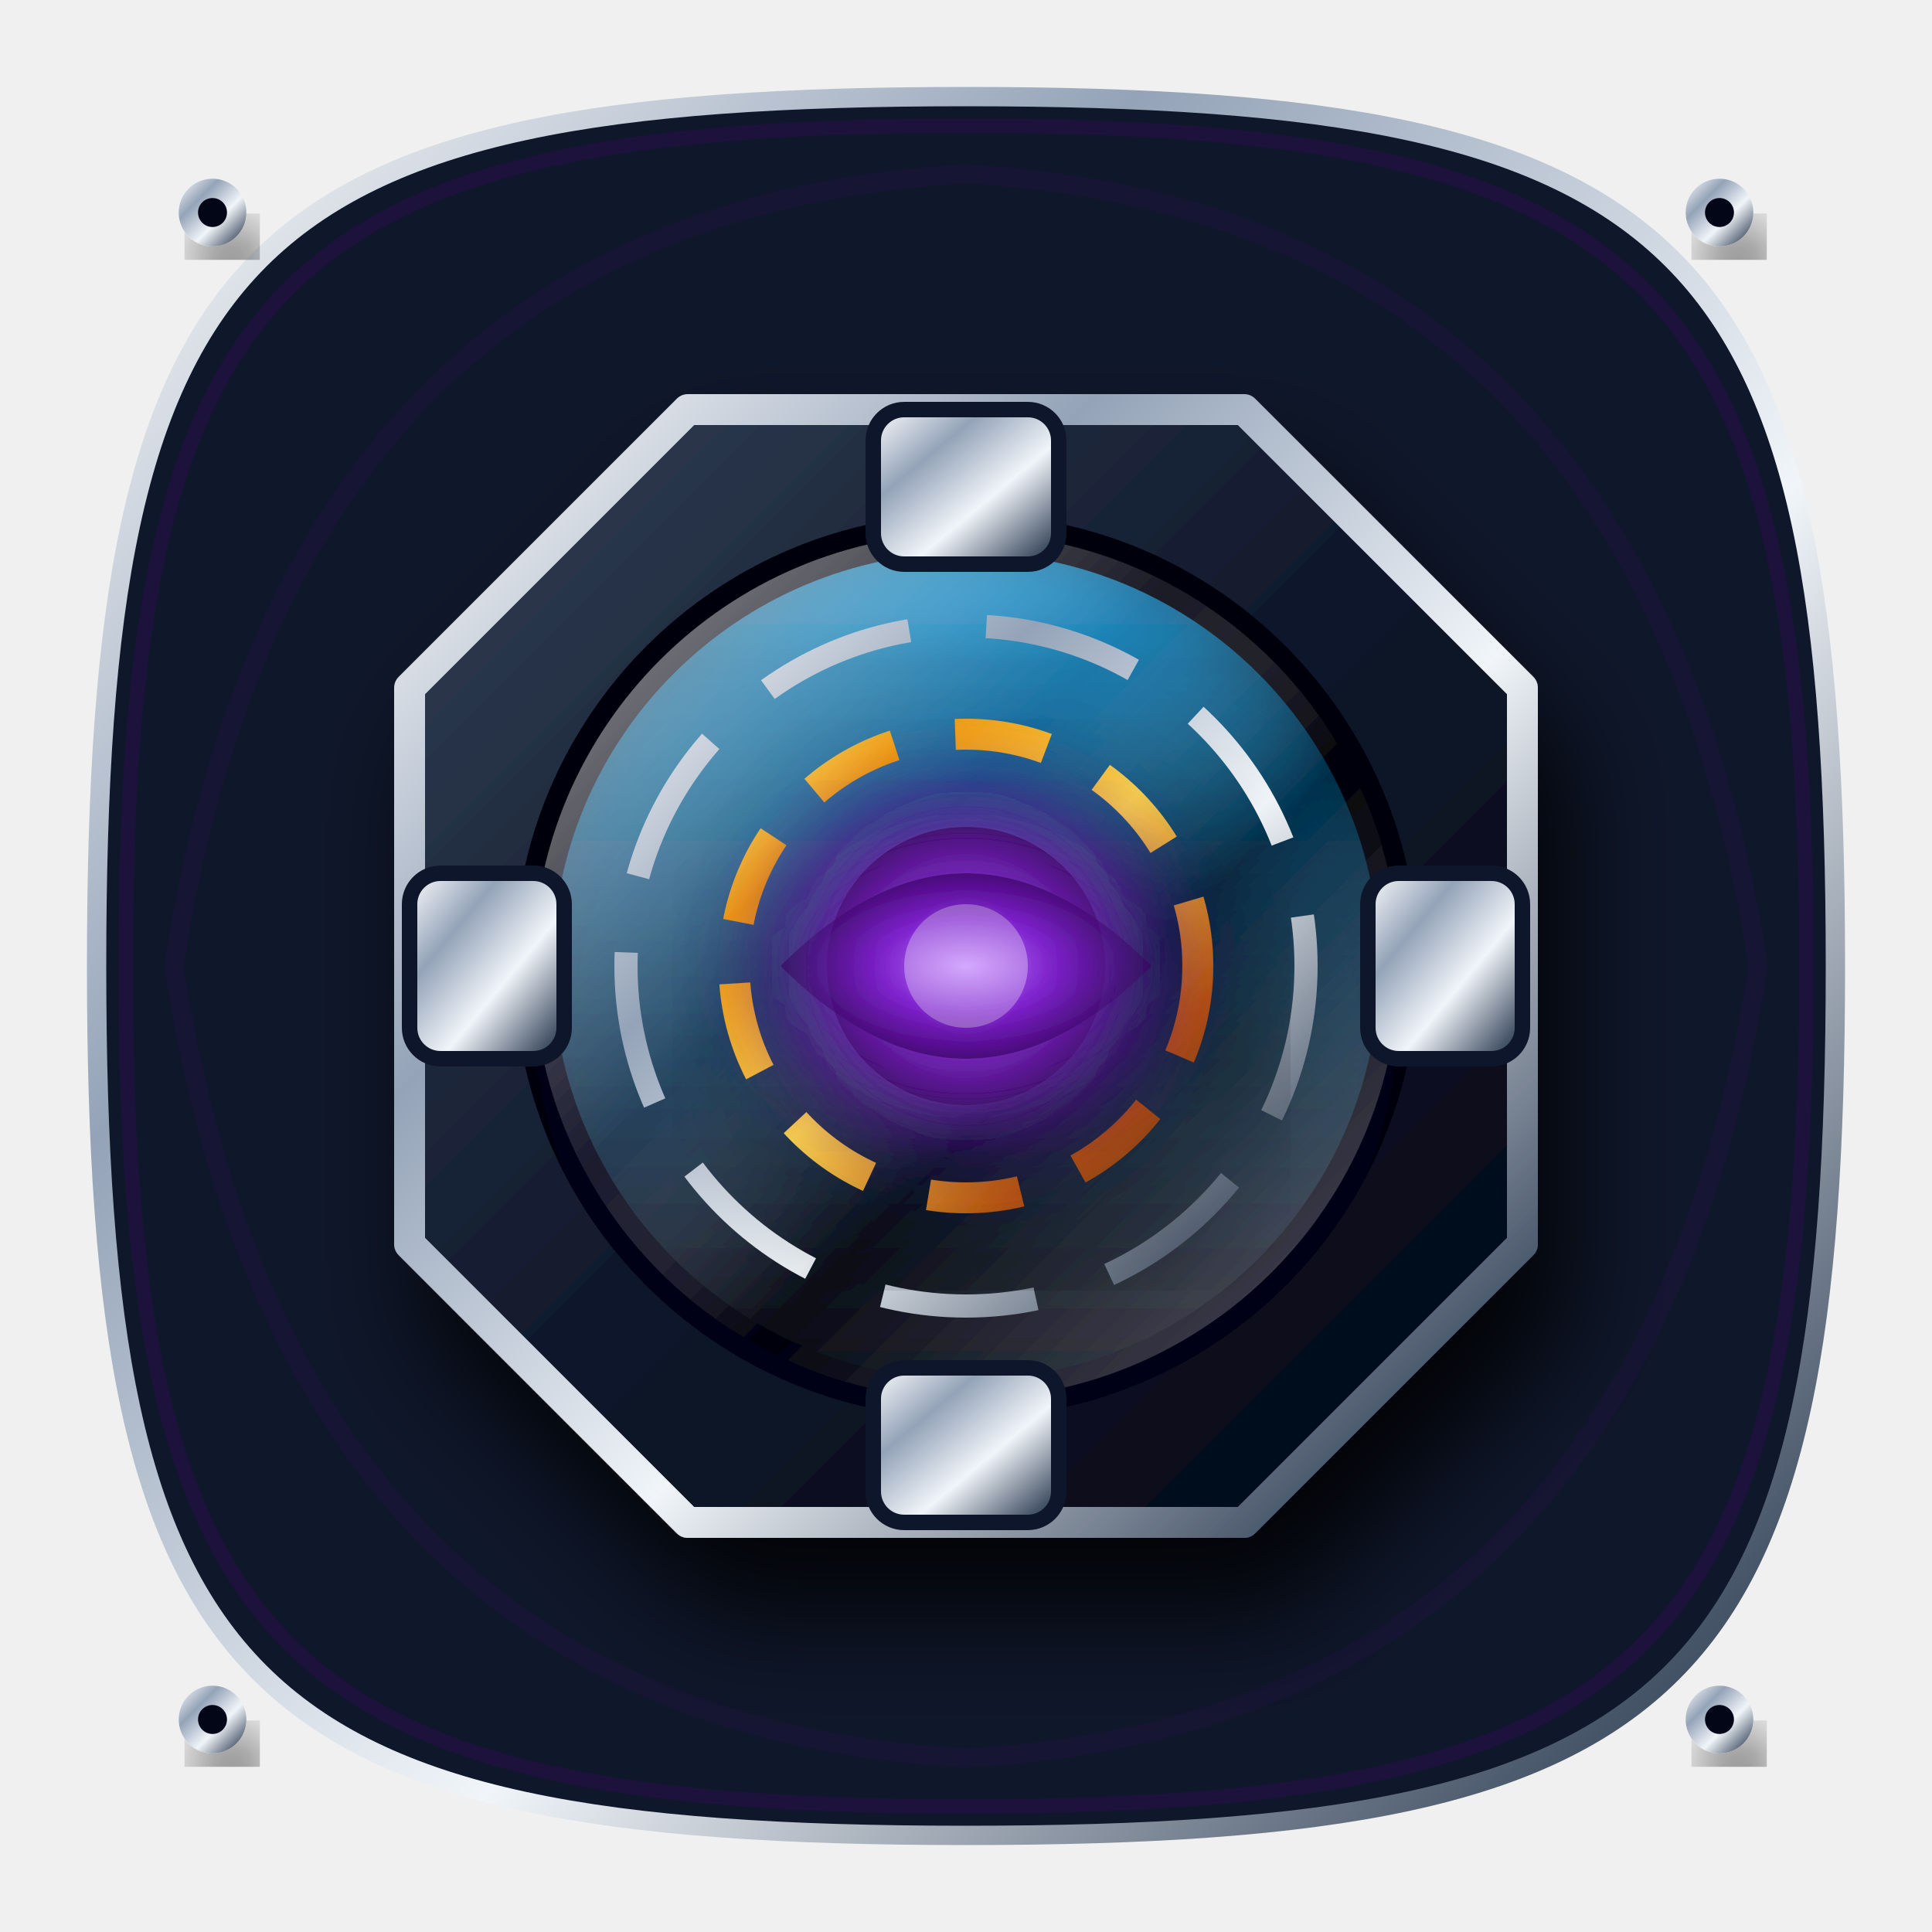
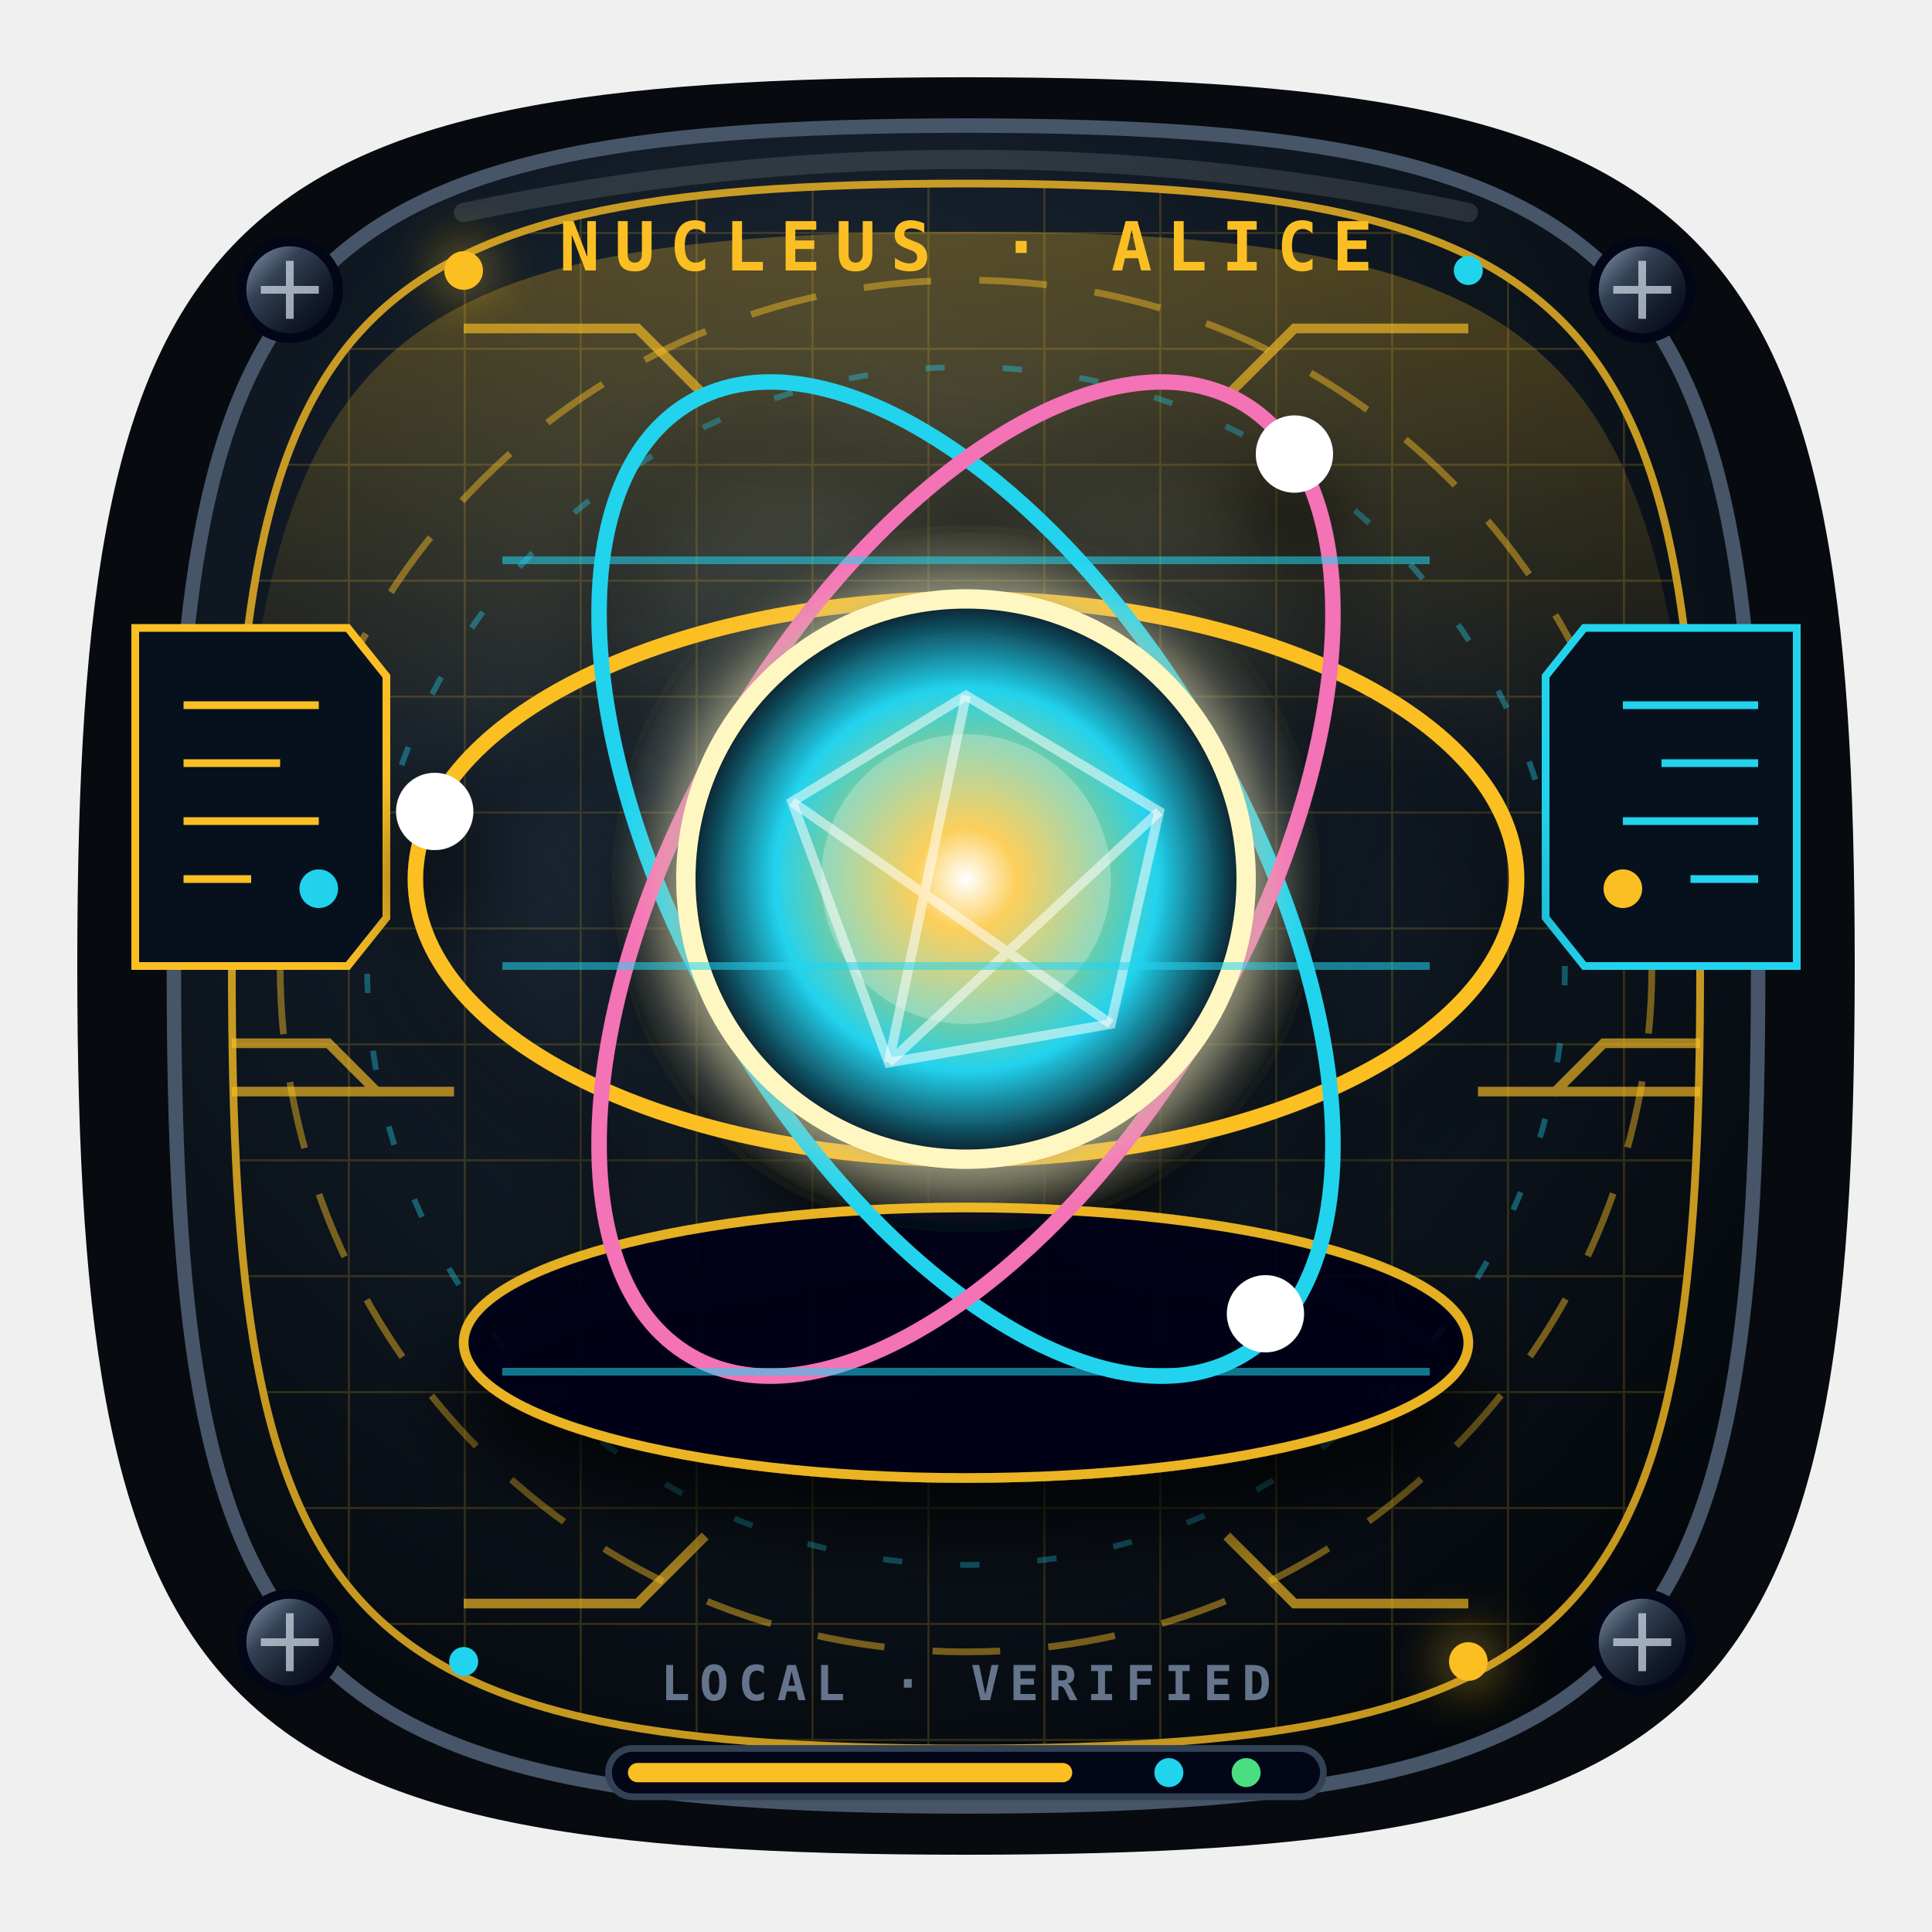
- <svg xmlns="http://www.w3.org/2000/svg" width="200" height="200" viewBox="0 0 200 200">
+ <svg xmlns="http://www.w3.org/2000/svg" viewBox="0 0 200 200" role="img" aria-label="Volumen cognitivo">
+   <style>
+     .nucleus-orbit{animation:nucleusOrbit 4s linear infinite}.nucleus-pulse{animation:nucleusPulse 1.8s ease-in-out infinite}.nucleus-scan{animation:nucleusScan 3s ease-in-out infinite}
+     @keyframes nucleusOrbit{to{stroke-dashoffset:-42}}@keyframes nucleusPulse{50%{opacity:.3}}@keyframes nucleusScan{0%,100%{transform:translateX(-7px);opacity:.18}50%{transform:translateX(7px);opacity:.8}}
+     @media (prefers-reduced-motion:reduce){.nucleus-orbit,.nucleus-pulse,.nucleus-scan{animation:none}}
+   </style>
  <defs>
-     <linearGradient id="goldGrad" x1="0%" y1="0%" x2="100%" y2="100%">
-       <stop offset="0%" stop-color="#fef08a" />
-       <stop offset="20%" stop-color="#f59e0b" />
-       <stop offset="50%" stop-color="#fcd34d" />
-       <stop offset="80%" stop-color="#b45309" />
-       <stop offset="100%" stop-color="#78350f" />
+     <radialGradient id="nucleus-base" cx="42%" cy="32%" r="75%">
+       <stop stop-color="#263442" />
+       <stop offset=".48" stop-color="#101923" />
+       <stop offset="1" stop-color="#03070b" />
+     </radialGradient>
+     <linearGradient id="nucleus-metal" x1="0" y1="0" x2="1" y2="1">
+       <stop stop-color="#94a3b8" />
+       <stop offset=".35" stop-color="#334155" />
+       <stop offset=".7" stop-color="#111827" />
+       <stop offset="1" stop-color="#020617" />
    </linearGradient>
-     <linearGradient id="goldLight" x1="0%" y1="100%" x2="100%" y2="0%">
-       <stop offset="0%" stop-color="#fcd34d" />
-       <stop offset="100%" stop-color="#fffbeb" />
+     <linearGradient id="nucleus-accent" x1="0" x2="1">
+       <stop stop-color="#fbbf24" />
+       <stop offset=".52" stop-color="#f8fafc" />
+       <stop offset="1" stop-color="#22d3ee" />
    </linearGradient>
-     <linearGradient id="silverGrad" x1="0%" y1="0%" x2="100%" y2="100%">
-       <stop offset="0%" stop-color="#ffffff" />
-       <stop offset="30%" stop-color="#94a3b8" />
-       <stop offset="60%" stop-color="#f1f5f9" />
-       <stop offset="90%" stop-color="#475569" />
-       <stop offset="100%" stop-color="#1e293b" />
-     </linearGradient>
-     <linearGradient id="silverDark" x1="0%" y1="0%" x2="100%" y2="100%">
-       <stop offset="0%" stop-color="#94a3b8" />
-       <stop offset="100%" stop-color="#0f172a" />
-     </linearGradient>
-     <linearGradient id="darkMetal" x1="0%" y1="0%" x2="100%" y2="100%">
-       <stop offset="0%" stop-color="#334155" />
-       <stop offset="50%" stop-color="#0f172a" />
-       <stop offset="100%" stop-color="#020617" />
-     </linearGradient>
-     <linearGradient id="solarCellGrad" x1="0%" y1="0%" x2="0%" y2="100%">
-       <stop offset="0%" stop-color="#0ea5e9" />
-       <stop offset="15%" stop-color="#0369a1" />
-       <stop offset="85%" stop-color="#0f172a" />
-       <stop offset="100%" stop-color="#020617" />
-     </linearGradient>
-     <linearGradient id="glassGrad" x1="0%" y1="0%" x2="100%" y2="100%">
-       <stop offset="0%" stop-color="#ffffff" stop-opacity="0.6" />
-       <stop offset="40%" stop-color="#ffffff" stop-opacity="0.1" />
-       <stop offset="60%" stop-color="#000000" stop-opacity="0.4" />
-       <stop offset="100%" stop-color="#ffffff" stop-opacity="0.3" />
-     </linearGradient>
-     <radialGradient id="accentGrad" cx="50%" cy="50%" r="50%">
-       <stop offset="0%" stop-color="#c084fc" />
-       <stop offset="50%" stop-color="#7e22ce" />
-       <stop offset="100%" stop-color="#3b0764" />
+     <radialGradient id="nucleus-holo">
+       <stop stop-color="#fff" />
+       <stop offset=".18" stop-color="#fbbf24" />
+       <stop offset=".68" stop-color="#22d3ee" />
+       <stop offset="1" stop-color="#07111d" />
    </radialGradient>
-     <filter id="neonGlow" x="-20%" y="-20%" width="140%" height="140%">
-       <feGaussianBlur stdDeviation="2" result="blur" />
+     <pattern id="nucleus-grid" width="12" height="12" patternUnits="userSpaceOnUse">
+       <path d="M12 0H0v12" fill="none" stroke="#fbbf24" stroke-width=".45" opacity=".22" />
+     </pattern>
+     <filter id="nucleus-glow" x="-50%" y="-50%" width="200%" height="200%">
+       <feGaussianBlur stdDeviation="2.8" result="b" />
      <feMerge>
-         <feMergeNode in="blur" />
+         <feMergeNode in="b" />
        <feMergeNode in="SourceGraphic" />
      </feMerge>
    </filter>
-     <filter id="strongGlow" x="-50%" y="-50%" width="200%" height="200%">
-       <feGaussianBlur stdDeviation="4" result="blur" />
-       <feComponentTransfer>
-         <feFuncA type="linear" slope="1.5" />
-       </feComponentTransfer>
-       <feMerge>
-         <feMergeNode />
-         <feMergeNode in="SourceGraphic" />
-       </feMerge>
+     <filter id="nucleus-shadow" x="-40%" y="-40%" width="180%" height="190%">
+       <feDropShadow dx="0" dy="6" stdDeviation="4" flood-color="#000" flood-opacity=".8" />
    </filter>
-     <filter id="dropShadow" x="-20%" y="-20%" width="140%" height="140%">
-       <feDropShadow dx="2" dy="5" stdDeviation="3.5" flood-color="#000" flood-opacity="0.85" />
-     </filter>
-     <filter id="innerShadow" x="-20%" y="-20%" width="140%" height="140%">
-       <feOffset dx="0" dy="3" />
-       <feGaussianBlur stdDeviation="2.5" result="offset-blur" />
-       <feComposite operator="out" in="SourceGraphic" in2="offset-blur" result="inverse" />
-       <feFlood flood-color="black" flood-opacity="0.8" result="color" />
-       <feComposite operator="in" in="color" in2="inverse" result="shadow" />
-       <feComposite operator="over" in="shadow" in2="SourceGraphic" />
-     </filter>
+     <linearGradient id="nucleus-beam" x1="0" y1="0" x2="0" y2="1">
+       <stop stop-color="#fbbf24" stop-opacity=".28" />
+       <stop offset="1" stop-color="#fbbf24" stop-opacity="0" />
+     </linearGradient>
  </defs>
-   <g>
-     <path d="M100 10 C 175 10 190 25 190 100 C 190 175 175 190 100 190 C 25 190 10 175 10 100 C 10 25 25 10 100 10 Z" fill="#0f172a" stroke="url(#silverGrad)" stroke-width="2" />
-     <path d="M100 13 C 171 13 187 29 187 100 C 187 171 171 187 100 187 C 29 187 13 171 13 100 C 13 29 29 13 100 13 Z" fill="none" stroke="url(#accentGrad)" stroke-width="1.5" opacity="0.3">
-       <animate attributeName="opacity" values="0.1;0.4;0.1" dur="4s" repeatCount="indefinite" />
-     </path>
-     <path d="M 100 18 Q 170 22 182 100 Q 170 178 100 182 Q 30 178 18 100 Q 30 22 100 18 Z" fill="none" stroke="url(#accentGrad)" stroke-width="2" opacity="0.15" />
-     <circle cx="22" cy="22" r="3.5" fill="url(#silverGrad)" filter="url(#dropShadow)" />
-     <circle cx="22" cy="22" r="1.5" fill="#020617" />
-     <circle cx="178" cy="22" r="3.5" fill="url(#silverGrad)" filter="url(#dropShadow)" />
-     <circle cx="178" cy="22" r="1.5" fill="#020617" />
-     <circle cx="22" cy="178" r="3.5" fill="url(#silverGrad)" filter="url(#dropShadow)" />
-     <circle cx="22" cy="178" r="1.5" fill="#020617" />
-     <circle cx="178" cy="178" r="3.5" fill="url(#silverGrad)" filter="url(#dropShadow)" />
-     <circle cx="178" cy="178" r="1.5" fill="#020617" />
+   <path d="M100 8C178 8 192 22 192 100S178 192 100 192 8 178 8 100 22 8 100 8Z" fill="#070a0f" />
+   <path d="M100 13c72 0 82 15 82 87s-10 87-82 87-82-15-82-87 10-87 82-87Z" fill="url(#nucleus-base)" stroke="#475569" stroke-width="1.5" />
+   <path d="M100 19c66 0 76 14 76 81s-10 81-76 81-76-14-76-81 10-81 76-81Z" fill="url(#nucleus-grid)" stroke="#fbbf24" stroke-width=".8" opacity=".78" />
+   <path d="M100 24c57 0 71 10 75 57L25 81c4-47 18-57 75-57Z" fill="url(#nucleus-beam)" />
+   <circle class="nucleus-orbit" cx="100" cy="100" r="71" fill="none" stroke="#fbbf24" stroke-width=".7" stroke-dasharray="7 5" opacity=".45" />
+   <circle class="nucleus-orbit" cx="100" cy="100" r="62" fill="none" stroke="#22d3ee" stroke-width=".6" stroke-dasharray="2 6" opacity=".38" />
+   <path d="M48 34h18l7 7m79-7h-18l-7 7M48 166h18l7-7m79 7h-18l-7-7" fill="none" stroke="#fbbf24" stroke-width="1" opacity=".65" />
+   <g fill="url(#nucleus-metal)" stroke="#020617">
+     <circle cx="30" cy="30" r="5" />
+     <circle cx="170" cy="30" r="5" />
+     <circle cx="30" cy="170" r="5" />
+     <circle cx="170" cy="170" r="5" />
  </g>
-   <g transform="translate(100, 100) scale(1.6)" filter="url(#dropShadow)">
-     <path d="M -18 -36 L 18 -36 L 36 -18 L 36 18 L 18 36 L -18 36 L -36 18 L -36 -18 Z" fill="url(#darkMetal)" stroke="url(#silverGrad)" stroke-width="2" stroke-linejoin="round" />
-     <circle cx="0" cy="0" r="28" fill="url(#solarCellGrad)" stroke="#020617" stroke-width="2.5" filter="url(#innerShadow)" />
-     <circle cx="0" cy="0" r="28" fill="url(#glassGrad)" />
-     <g>
-       <animateTransform attributeName="transform" type="rotate" from="0 0 0" to="360 0 0" dur="4s" repeatCount="indefinite" />
-       <circle cx="0" cy="0" r="22" fill="none" stroke="url(#silverGrad)" stroke-width="1.5" stroke-dasharray="10 5" />
+   <g stroke="#cbd5e1" stroke-width=".8" opacity=".75">
+     <path d="M27 30h6m-3-3v6M167 30h6m-3-3v6M27 170h6m-3-3v6M167 170h6m-3-3v6" />
+   </g>
+   <g fill="#fbbf24" filter="url(#nucleus-glow)">
+     <circle cx="48" cy="28" r="2" />
+     <circle cx="152" cy="172" r="2" />
+   </g>
+   <g fill="#22d3ee">
+     <circle cx="152" cy="28" r="1.5" />
+     <circle cx="48" cy="172" r="1.5" />
+   </g>
+   <path d="M48 22Q100 11 152 22" fill="none" stroke="#fff" stroke-width="2" stroke-linecap="round" opacity=".12" />
+   <g font-family="Consolas,monospace" font-weight="900">
+     <text x="100" y="28" fill="#fbbf24" font-size="7" text-anchor="middle" letter-spacing="1.5">NUCLEUS · ALICE</text>
+     <text x="100" y="176" fill="#64748b" font-size="5" text-anchor="middle" letter-spacing="1">LOCAL · VERIFIED</text>
+   </g>
+   <g transform="translate(14 65)" fill="#07111e" stroke="#fbbf24" stroke-width=".8">
+     <path d="M0 0h22l4 5v25l-4 5H0z" />
+     <path d="M5 8h14M5 14h10M5 20h14M5 26h7" stroke="#fbbf24" />
+     <circle class="nucleus-pulse" cx="19" cy="27" r="2" fill="#22d3ee" stroke="none" />
+   </g>
+   <g transform="translate(160 65)" fill="#07111e" stroke="#22d3ee" stroke-width=".8">
+     <path d="M4 0h22v35H4l-4-5V5z" />
+     <path d="M8 8h14M12 14h10M8 20h14M15 26h7" stroke="#22d3ee" />
+     <circle class="nucleus-pulse" cx="8" cy="27" r="2" fill="#fbbf24" stroke="none" />
+   </g>
+   <g transform="translate(100 91)" filter="url(#nucleus-shadow)">
+     <ellipse cy="48" rx="52" ry="14" fill="#020617" stroke="#fbbf24" opacity=".9" />
+     <g fill="none" stroke-width="1.6">
+       <ellipse rx="57" ry="29" stroke="#fbbf24" />
+       <ellipse rx="57" ry="29" stroke="#22d3ee" transform="rotate(60)" />
+       <ellipse rx="57" ry="29" stroke="#f472b6" transform="rotate(120)" />
    </g>
-     <g>
-       <animateTransform attributeName="transform" type="rotate" from="360 0 0" to="0 0 0" dur="3s" repeatCount="indefinite" />
-       <circle cx="0" cy="0" r="15" fill="none" stroke="url(#goldGrad)" stroke-width="2" stroke-dasharray="6 4" filter="url(#dropShadow)" />
+     <circle r="29" fill="url(#nucleus-holo)" stroke="#fff7c2" stroke-width="2" filter="url(#nucleus-glow)" />
+     <circle r="15" fill="#fff" opacity=".25" />
+     <g fill="#fff">
+       <circle cx="-55" cy="-7" r="4" />
+       <circle cx="34" cy="-44" r="4" />
+       <circle cx="31" cy="45" r="4" />
    </g>
-     <circle cx="0" cy="0" r="9" fill="url(#accentGrad)" filter="url(#strongGlow)">
-       <animate attributeName="r" values="8;11;8" dur="0.5s" repeatCount="indefinite" />
-     </circle>
-     <circle cx="0" cy="0" r="4" fill="#fff" />
-     <path d="M -12 0 Q 0 -12 12 0 Q 0 12 -12 0 Z" fill="url(#accentGrad)" filter="url(#strongGlow)" opacity="0.7">
-       <animateTransform attributeName="transform" type="rotate" from="0 0 0" to="360 0 0" dur="1s" repeatCount="indefinite" />
-     </path>
-     <rect x="-6" y="-36" width="12" height="10" rx="2" fill="url(#silverGrad)" stroke="#0f172a" stroke-width="1" />
-     <rect x="-6" y="26" width="12" height="10" rx="2" fill="url(#silverGrad)" stroke="#0f172a" stroke-width="1" />
-     <rect x="-36" y="-6" width="10" height="12" rx="2" fill="url(#silverGrad)" stroke="#0f172a" stroke-width="1" />
-     <rect x="26" y="-6" width="10" height="12" rx="2" fill="url(#silverGrad)" stroke="#0f172a" stroke-width="1" />
+     <g stroke="#fff8" stroke-width="1">
+       <path d="M-18-8 0-19 20-7 15 15-8 19-18-8z" fill="none" />
+       <path d="M-18-8 15 15M0-19-8 19M20-7-8 19" />
+     </g>
+   </g>
+   <g class="nucleus-scan" stroke="#22d3ee" stroke-width=".8" opacity=".55">
+     <path d="M52 58h96M52 100h96M52 142h96" />
+   </g>
+   <g opacity=".65" stroke="#fbbf24" stroke-width="1">
+     <path d="M24 108h10l5 5h8M176 108h-10l-5 5h-8" fill="none" />
+     <path d="M24 113h15M176 113h-15" />
+   </g>
+   <g transform="translate(63 181)">
+     <rect width="74" height="5" rx="2.5" fill="#020617" stroke="#334155" stroke-width=".7" />
+     <rect x="2" y="1.5" width="46" height="2" rx="1" fill="#fbbf24" />
+     <circle cx="58" cy="2.5" r="1.5" fill="#22d3ee" />
+     <circle cx="66" cy="2.5" r="1.5" fill="#4ade80" />
  </g>
</svg>
